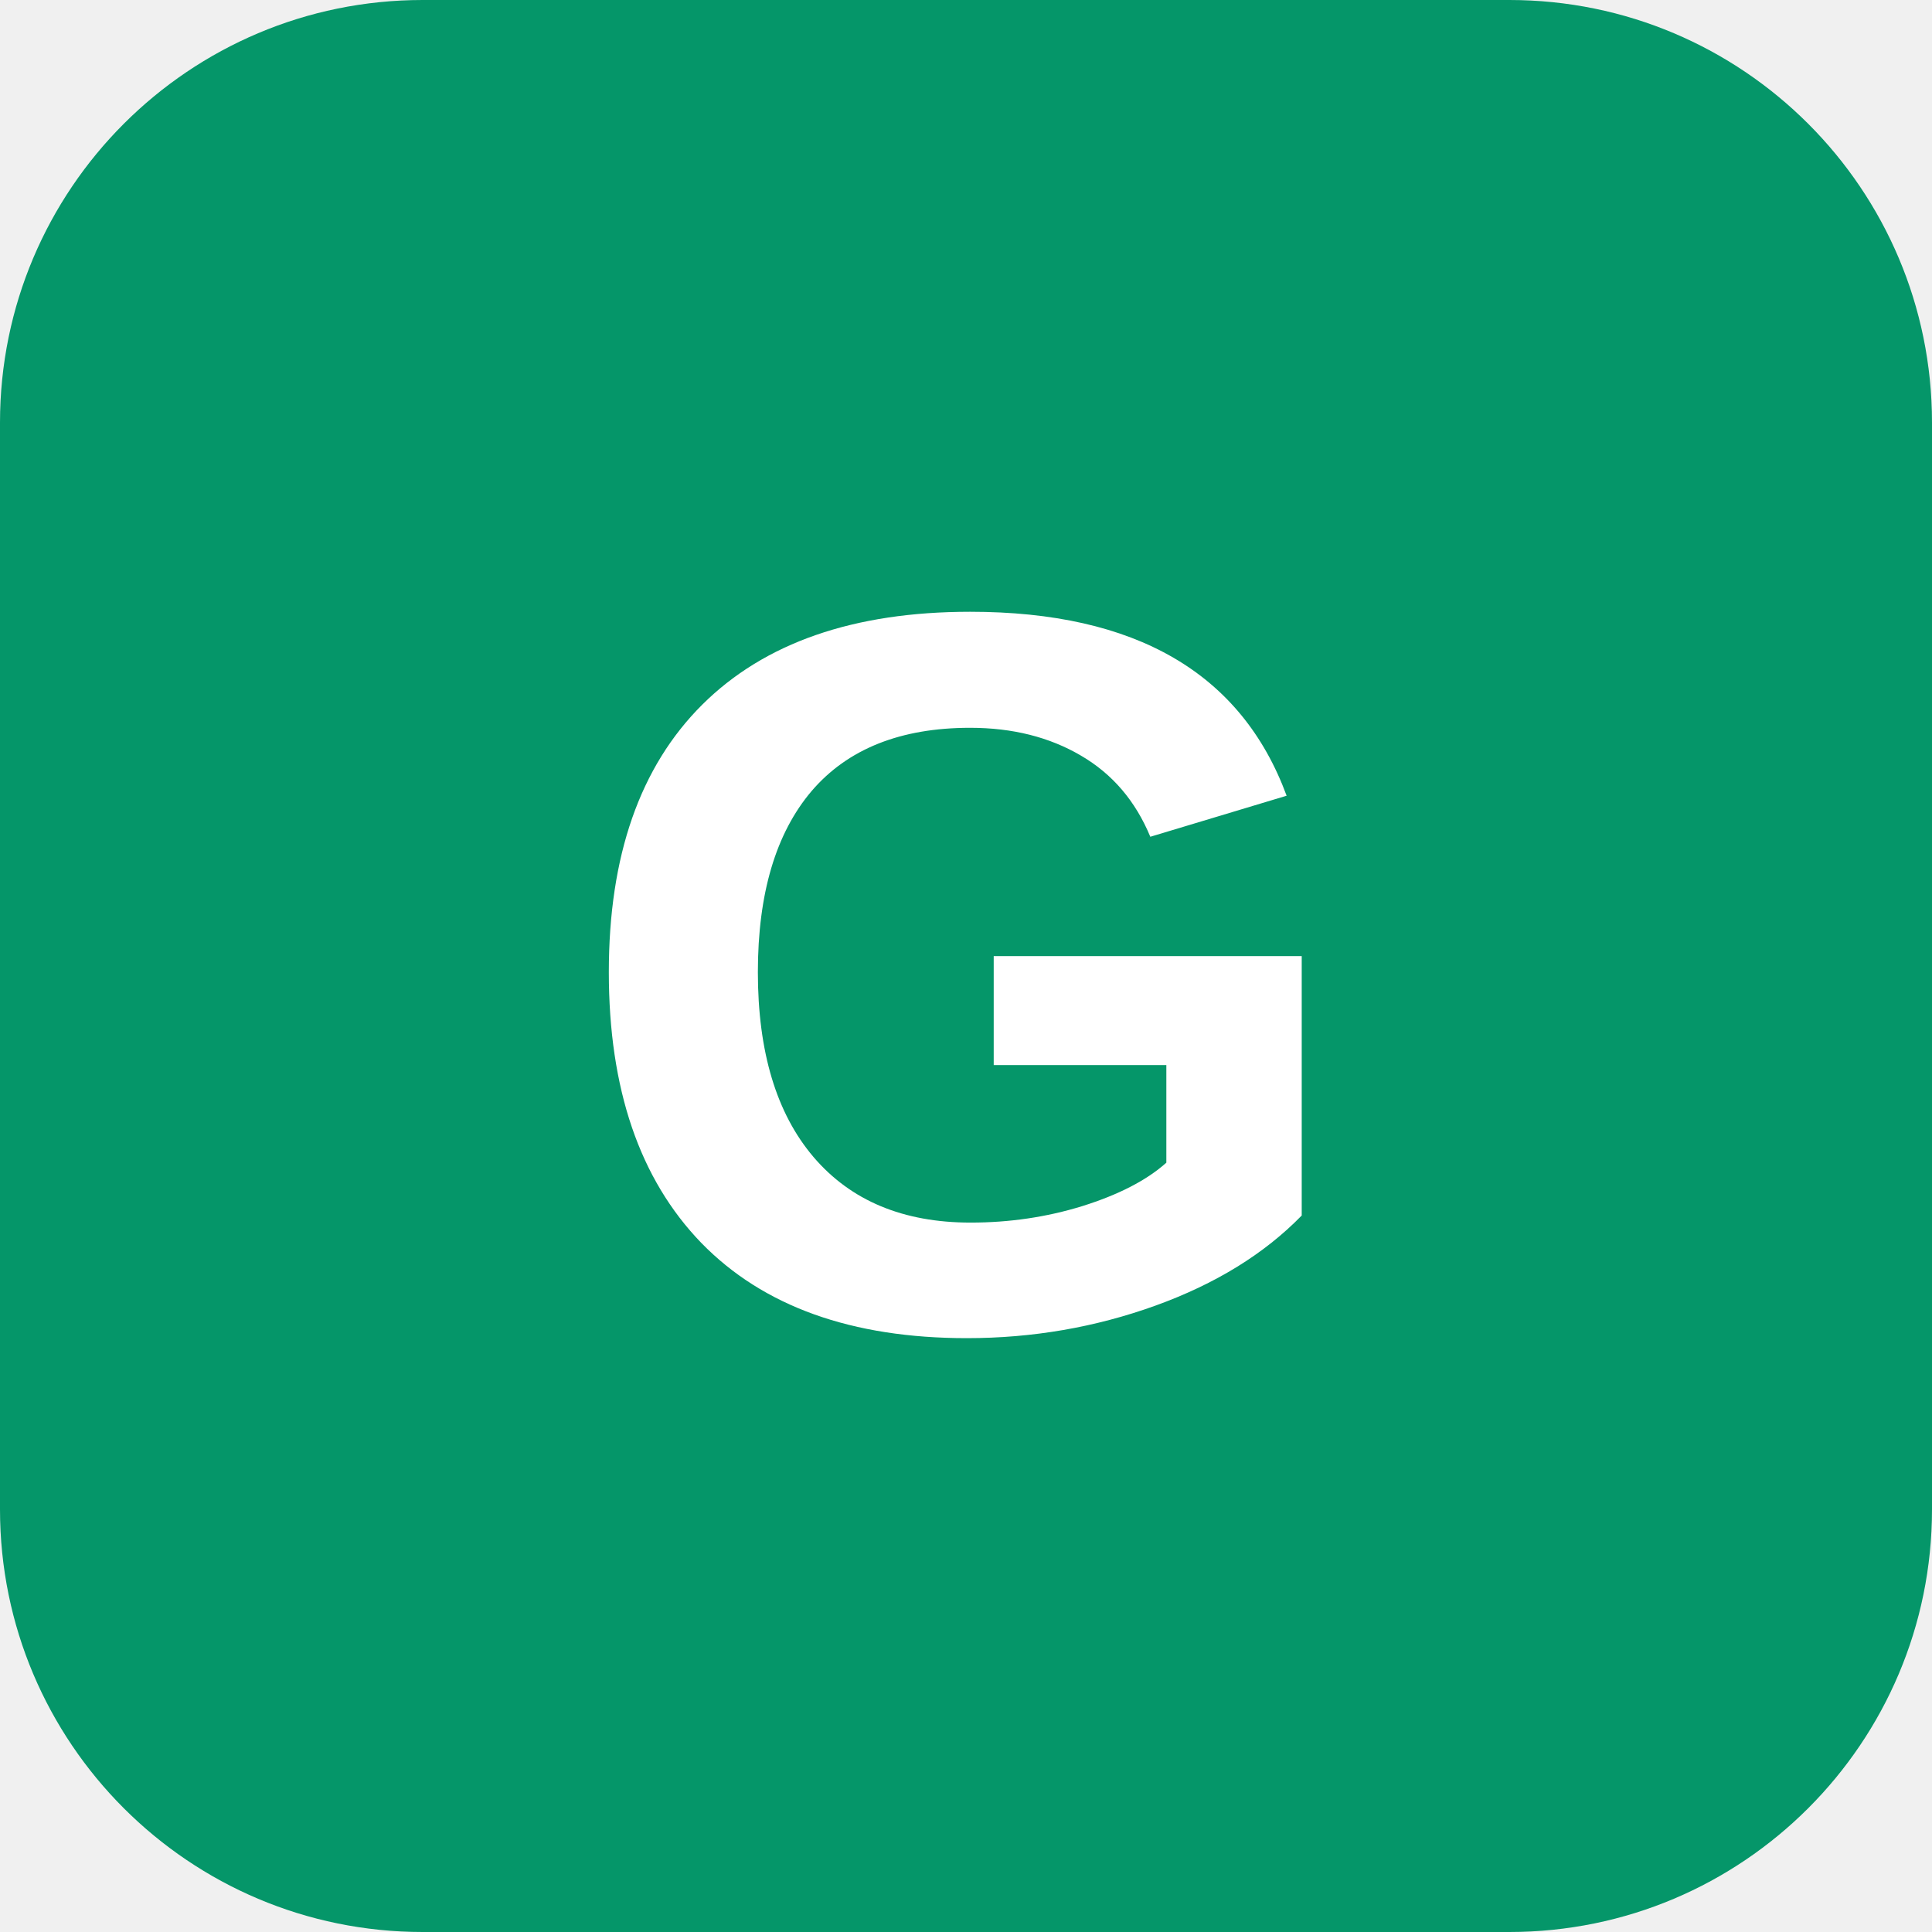
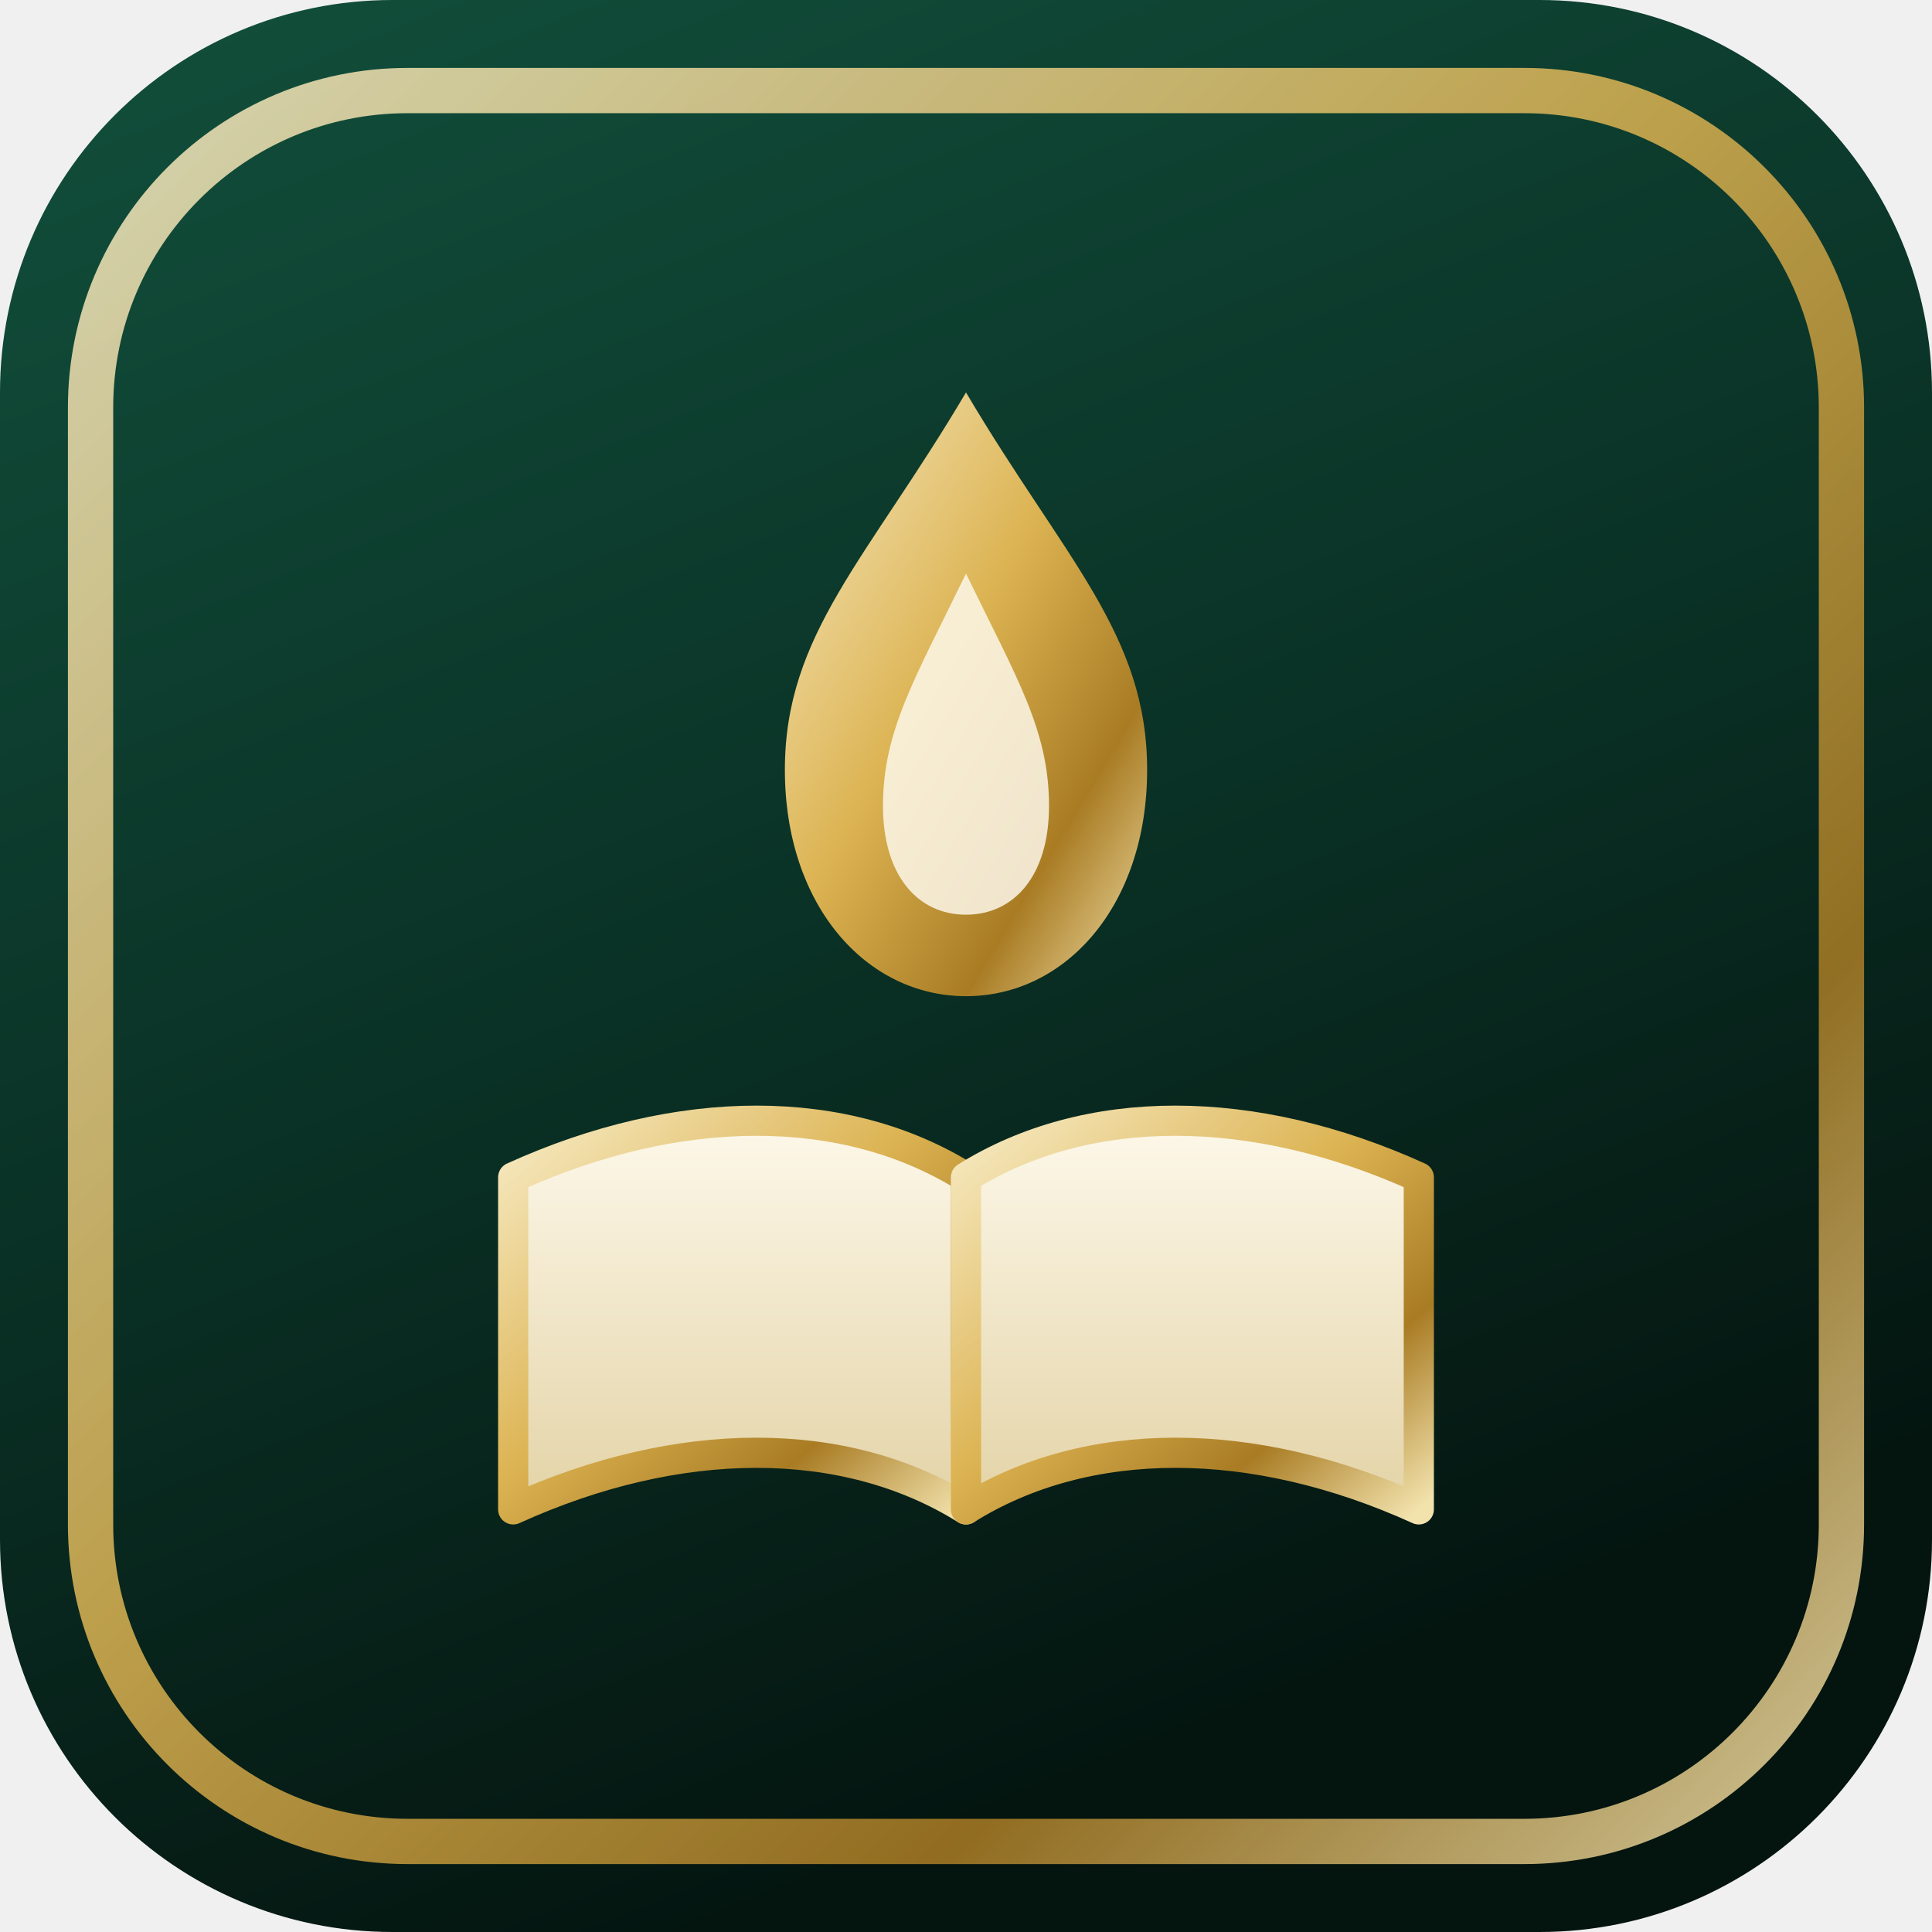
- <svg xmlns="http://www.w3.org/2000/svg" viewBox="0 0 64 64">
-   <rect width="64" height="64" rx="14" fill="#059669" />
-   <text x="32" y="44" font-family="Arial, sans-serif" font-size="34" font-weight="bold" fill="#ffffff" text-anchor="middle">G</text>
+ <svg xmlns="http://www.w3.org/2000/svg" viewBox="0 0 128 128">
+   <defs>
+     <linearGradient id="f-emerald" x1="0" y1="0" x2="0.4" y2="1">
+       <stop offset="0" stop-color="#12503c" />
+       <stop offset="0.55" stop-color="#0a3226" />
+       <stop offset="1" stop-color="#04140f" />
+     </linearGradient>
+     <linearGradient id="f-gold" x1="0" y1="0" x2="1" y2="1">
+       <stop offset="0" stop-color="#f7ebc4" />
+       <stop offset="0.45" stop-color="#dcb352" />
+       <stop offset="0.75" stop-color="#a97c24" />
+       <stop offset="1" stop-color="#f2e2ac" />
+     </linearGradient>
+     <linearGradient id="f-page" x1="0" y1="0" x2="0" y2="1">
+       <stop offset="0" stop-color="#fdf8ea" />
+       <stop offset="1" stop-color="#e3d3a6" />
+     </linearGradient>
+   </defs>
+   <rect width="128" height="128" rx="26" fill="url(#f-emerald)" />
+   <rect x="6" y="6" width="116" height="116" rx="21" fill="none" stroke="url(#f-gold)" stroke-width="3" opacity="0.85" />
+   <path d="M64 26 C70.5 37 76 42 76 51 C76 60 70.6 66 64 66 C57.4 66 52 60 52 51 C52 42 57.5 37 64 26 Z" fill="url(#f-gold)" />
+   <path d="M64 38 C67.4 45 69.5 48.4 69.5 53.4 C69.5 58 67.2 60.6 64 60.6 C60.8 60.6 58.5 58 58.5 53.4 C58.5 48.4 60.6 45 64 38 Z" fill="#fdf8ea" opacity="0.85" />
+   <path d="M34 78 C45 73 56 73 64 78 L64 100 C56 95 45 95 34 100 Z" fill="url(#f-page)" stroke="url(#f-gold)" stroke-width="2" stroke-linejoin="round" />
+   <path d="M94 78 C83 73 72 73 64 78 L64 100 C72 95 83 95 94 100 Z" fill="url(#f-page)" stroke="url(#f-gold)" stroke-width="2" stroke-linejoin="round" />
+   <path d="M64 78 V100" stroke="url(#f-gold)" stroke-width="2" stroke-linecap="round" />
</svg>
